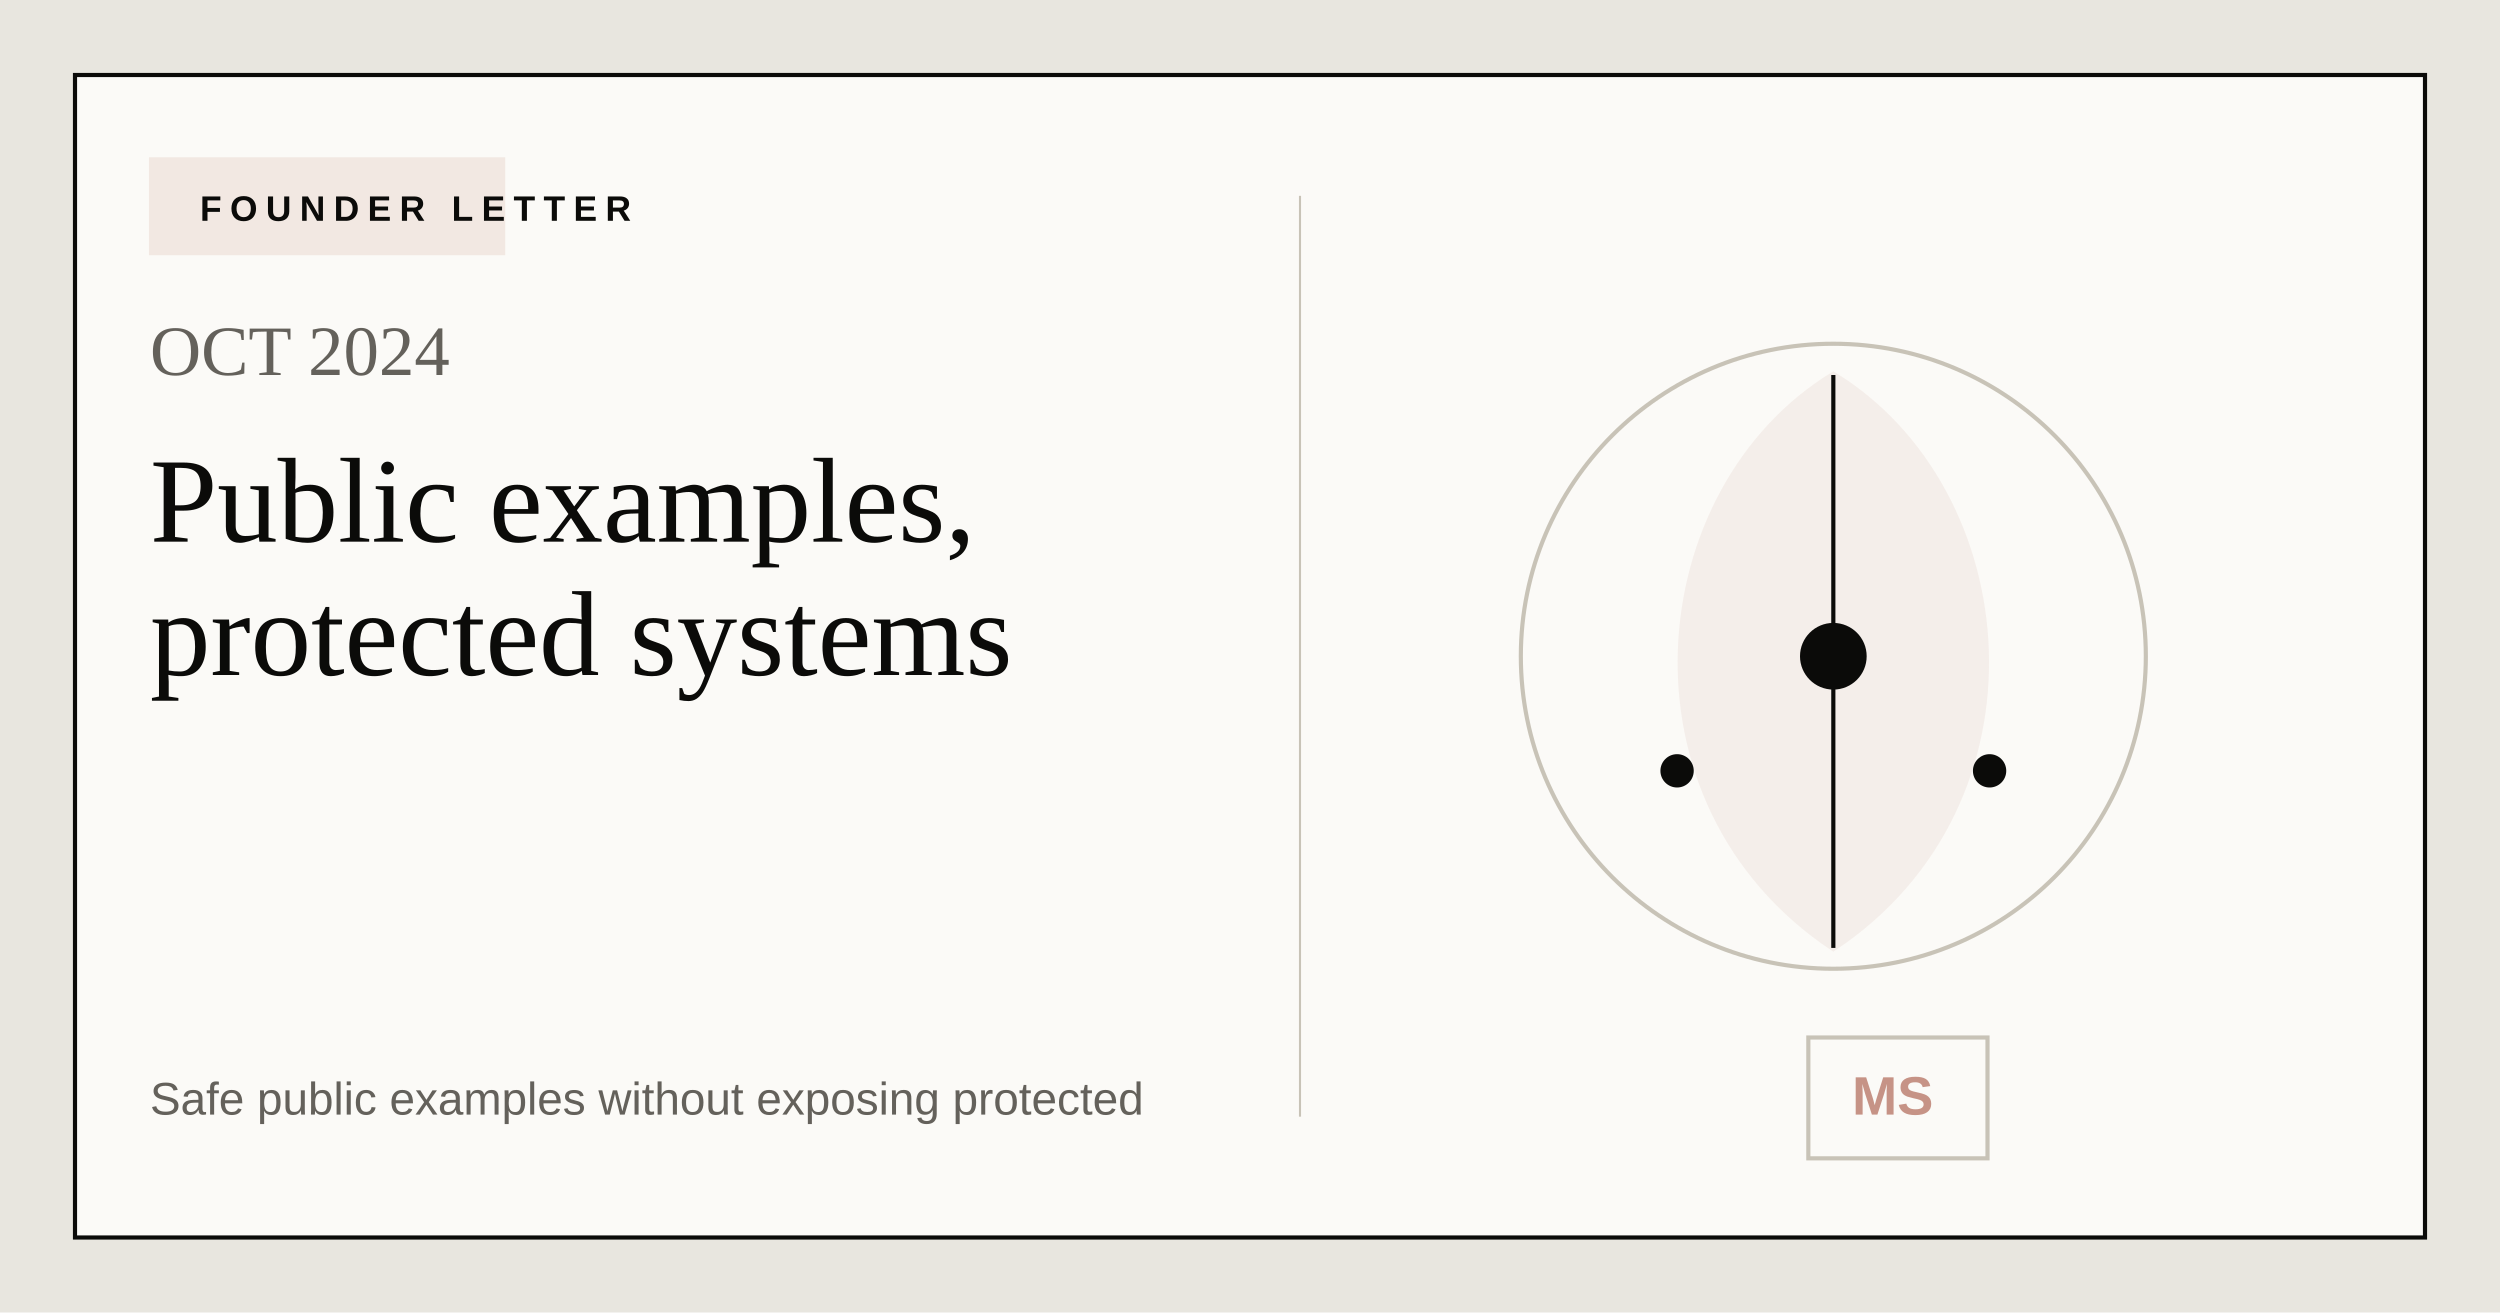
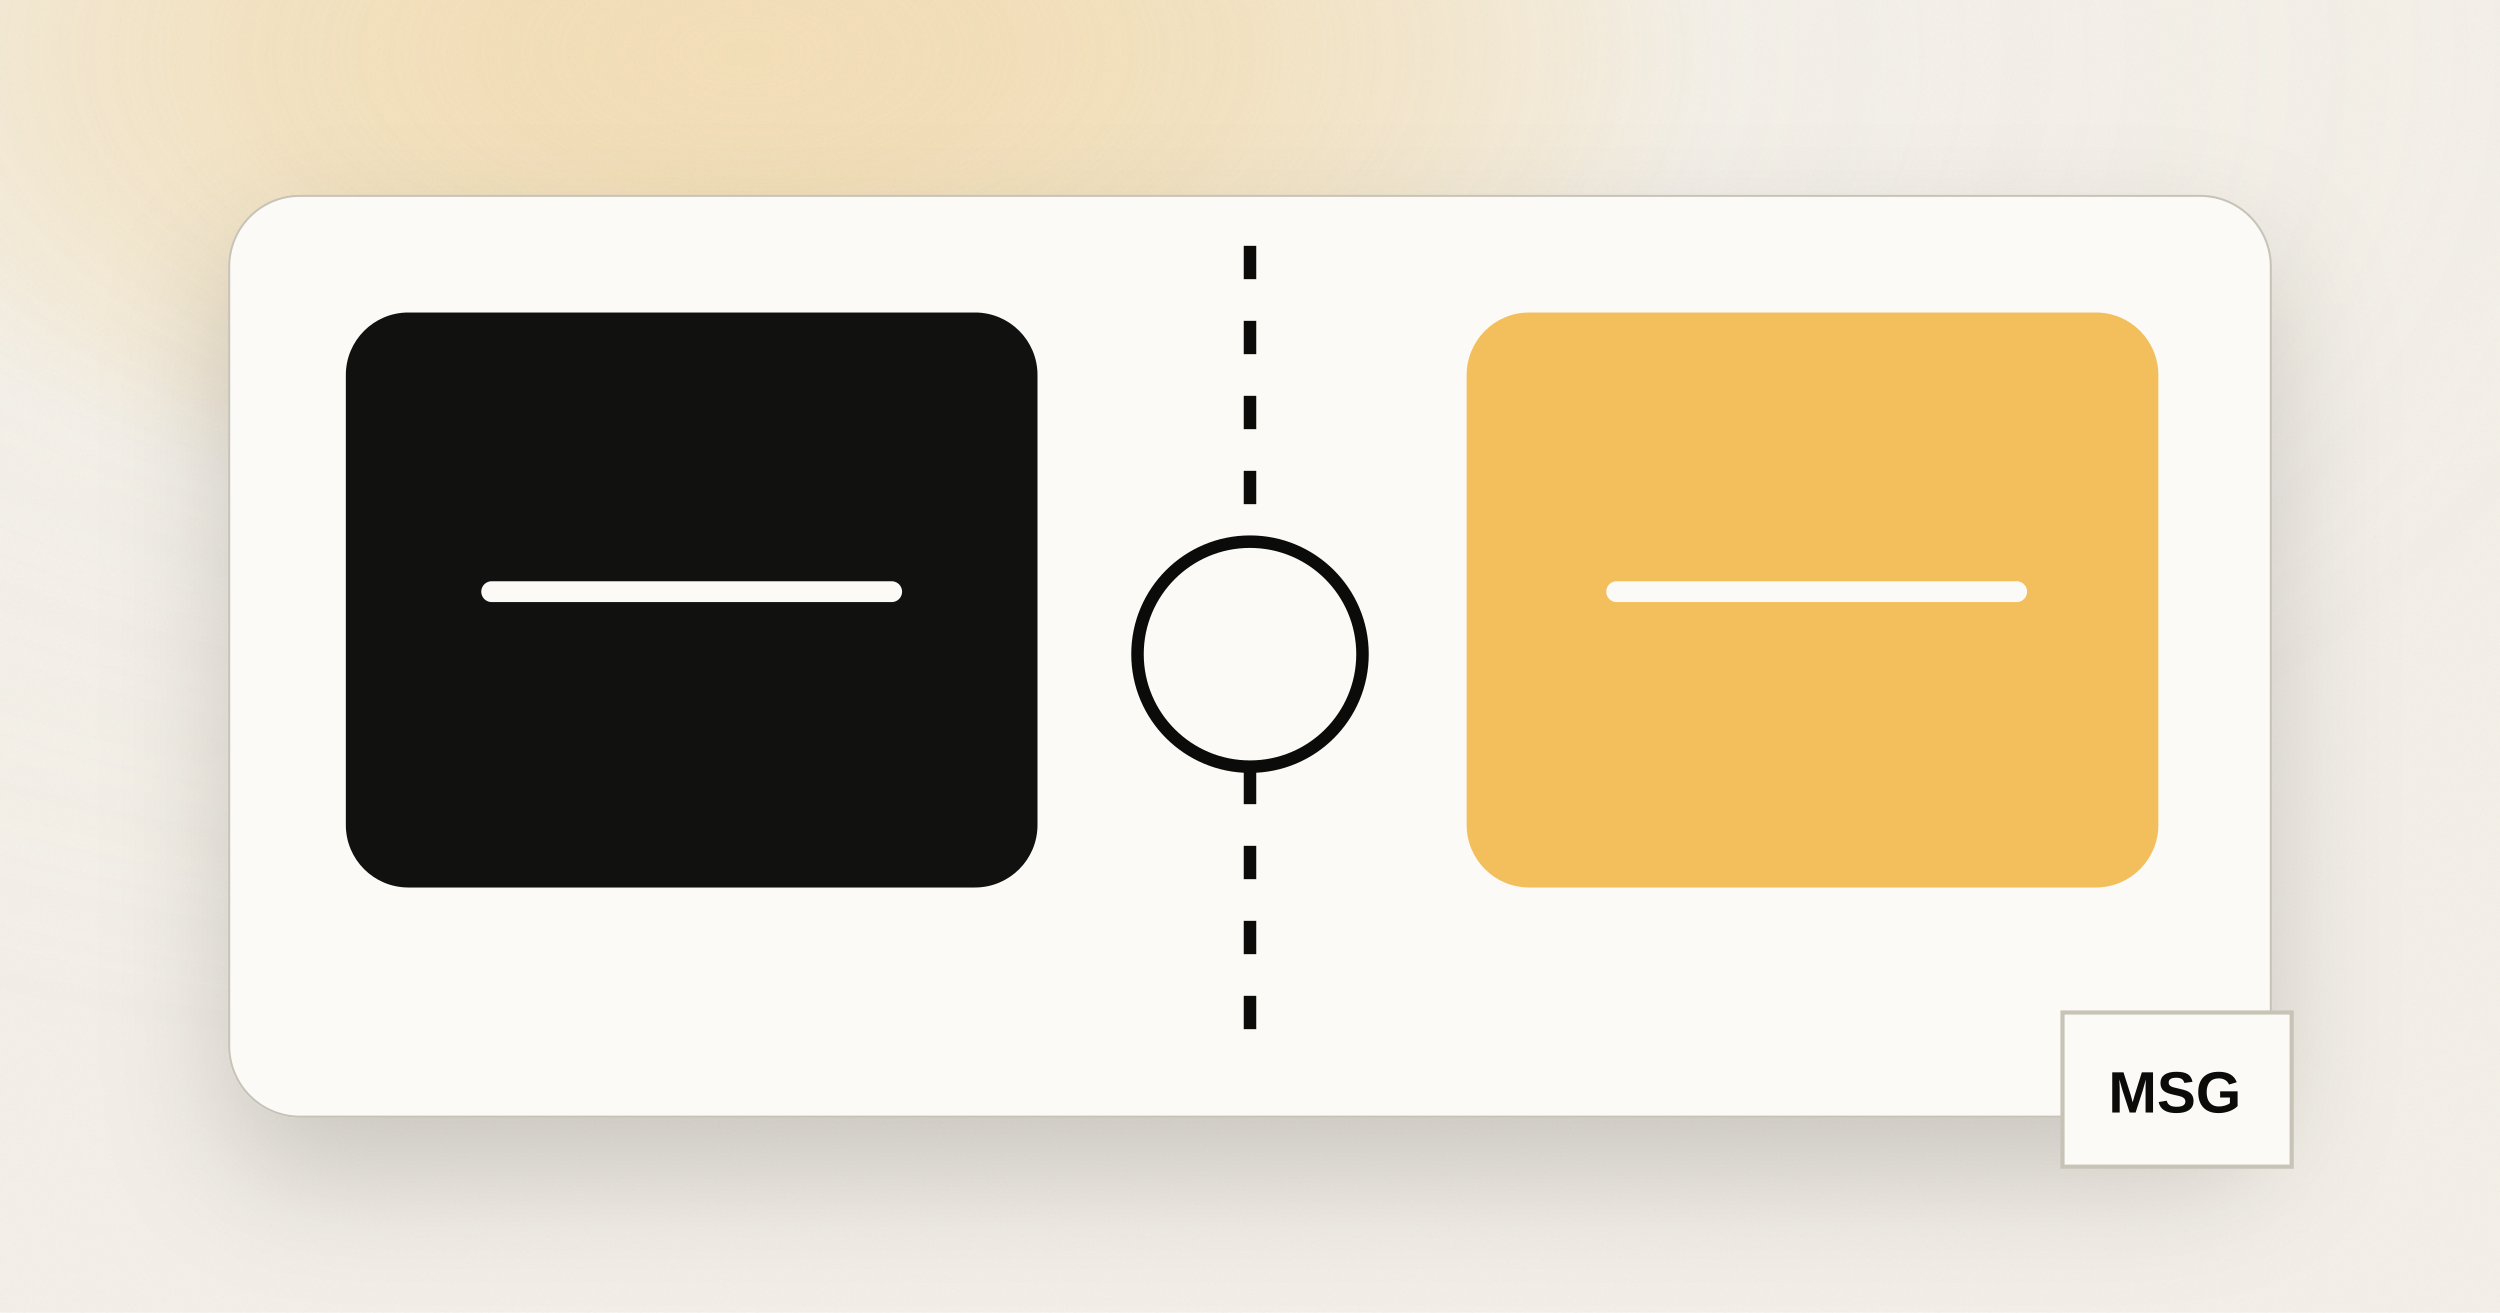
<svg xmlns="http://www.w3.org/2000/svg" width="1200" height="630" viewBox="0 0 1200 630" role="img" aria-labelledby="title desc">
-   <rect width="1200" height="630" fill="#e8e6df" />
-   <rect x="36" y="36" width="1128" height="558" fill="#fbfaf7" stroke="#0b0b09" stroke-width="2" />
-   <rect x="72" y="76" width="170" height="46" fill="#c69386" opacity="0.18" stroke="#c69386" stroke-width="1" />
-   <text x="96" y="106" font-family="Arial, Helvetica, sans-serif" font-size="17" font-weight="700" letter-spacing="4" fill="#0b0b09">FOUNDER LETTER</text>
-   <text x="72" y="180" font-family="Georgia, 'Times New Roman', serif" font-size="34" fill="#64615b">OCT 2024</text>
-   <text x="72" y="260" font-family="Georgia, 'Times New Roman', serif" font-size="58" font-weight="500" fill="#0b0b09">Public examples,</text>
-   <text x="72" y="324" font-family="Georgia, 'Times New Roman', serif" font-size="58" font-weight="500" fill="#0b0b09">protected systems</text>
-   <text x="72" y="535" font-family="Arial, Helvetica, sans-serif" font-size="22" fill="#64615b">Safe public examples without exposing protected</text>
-   <circle cx="880" cy="315" r="150" fill="none" stroke="#c8c3b7" stroke-width="2" />
-   <path d="M880 455 C775 385 790 235 880 180 C970 235 985 385 880 455Z" fill="#c69386" opacity="0.12" stroke="#c69386" stroke-width="3" />
-   <path d="M880 455 V180" stroke="#0b0b09" stroke-width="2" />
-   <circle cx="880" cy="315" r="16" fill="#0b0b09" />
-   <circle cx="805" cy="370" r="8" fill="#0b0b09" />
-   <circle cx="955" cy="370" r="8" fill="#0b0b09" />
-   <line x1="624" y1="94" x2="624" y2="536" stroke="#c8c3b7" stroke-width="1" />
-   <rect x="868" y="498" width="86" height="58" fill="#fbfaf7" stroke="#c8c3b7" stroke-width="2" />
-   <text x="889" y="535" font-family="Arial, Helvetica, sans-serif" font-size="26" font-weight="700" fill="#c69386">MS</text>
+   <defs>
+     <radialGradient id="glow" cx="30%" cy="4%" r="80%">
+       <stop offset="0%" stop-color="#f2b84b" stop-opacity="0.42" />
+       <stop offset="48%" stop-color="#f4f0e8" stop-opacity="0.9" />
+       <stop offset="100%" stop-color="#f4f0e8" />
+     </radialGradient>
+     <linearGradient id="panel" x1="0" y1="0" x2="1" y2="1">
+       <stop offset="0%" stop-color="#ffffff" stop-opacity="0.88" />
+       <stop offset="100%" stop-color="#fbfaf7" stop-opacity="0.64" />
+     </linearGradient>
+     <filter id="shadow" x="-30%" y="-30%" width="160%" height="160%">
+       <feDropShadow dx="0" dy="28" stdDeviation="30" flood-color="#0b0b09" flood-opacity="0.17" />
+     </filter>
+     <filter id="grain">
+       <feTurbulence type="fractalNoise" baseFrequency="0.79" numOctaves="3" stitchTiles="stitch" />
+       <feColorMatrix type="saturate" values="0" />
+       <feComponentTransfer>
+         <feFuncA type="table" tableValues="0 0.081" />
+       </feComponentTransfer>
+     </filter>
+   </defs>
+   <rect width="1200" height="630" fill="#f4f0e8" />
+   <rect width="1200" height="630" fill="url(#glow)" opacity="0.74" />
+   <rect width="1200" height="630" filter="url(#grain)" opacity="0.66" />
+   <rect x="110" y="94" width="980" height="442" rx="34" fill="#fbfaf7" stroke="#c8c3b7" filter="url(#shadow)" />
+   <rect x="166" y="150" width="332" height="276" rx="30" fill="#11110f" />
+   <rect x="704" y="150" width="332" height="276" rx="30" fill="#f2b84b" opacity="0.9" />
+   <path d="M600 118 V512" stroke="#0b0b09" stroke-width="6" stroke-dasharray="16 20" />
+   <path d="M236 284 H428 M776 284 H968" stroke="#fbfaf7" stroke-width="10" stroke-linecap="round" />
+   <circle cx="600" cy="314" r="54" fill="#fbfaf7" stroke="#0b0b09" stroke-width="6" />
+   <g transform="translate(990 486)">
+     <rect width="110" height="74" rx="0" fill="#fbfaf7" stroke="#c8c3b7" stroke-width="2" />
+     <text x="22" y="48" font-family="Arial, Helvetica, sans-serif" font-size="28" font-weight="800" fill="#0b0b09">MSG</text>
+   </g>
</svg>
